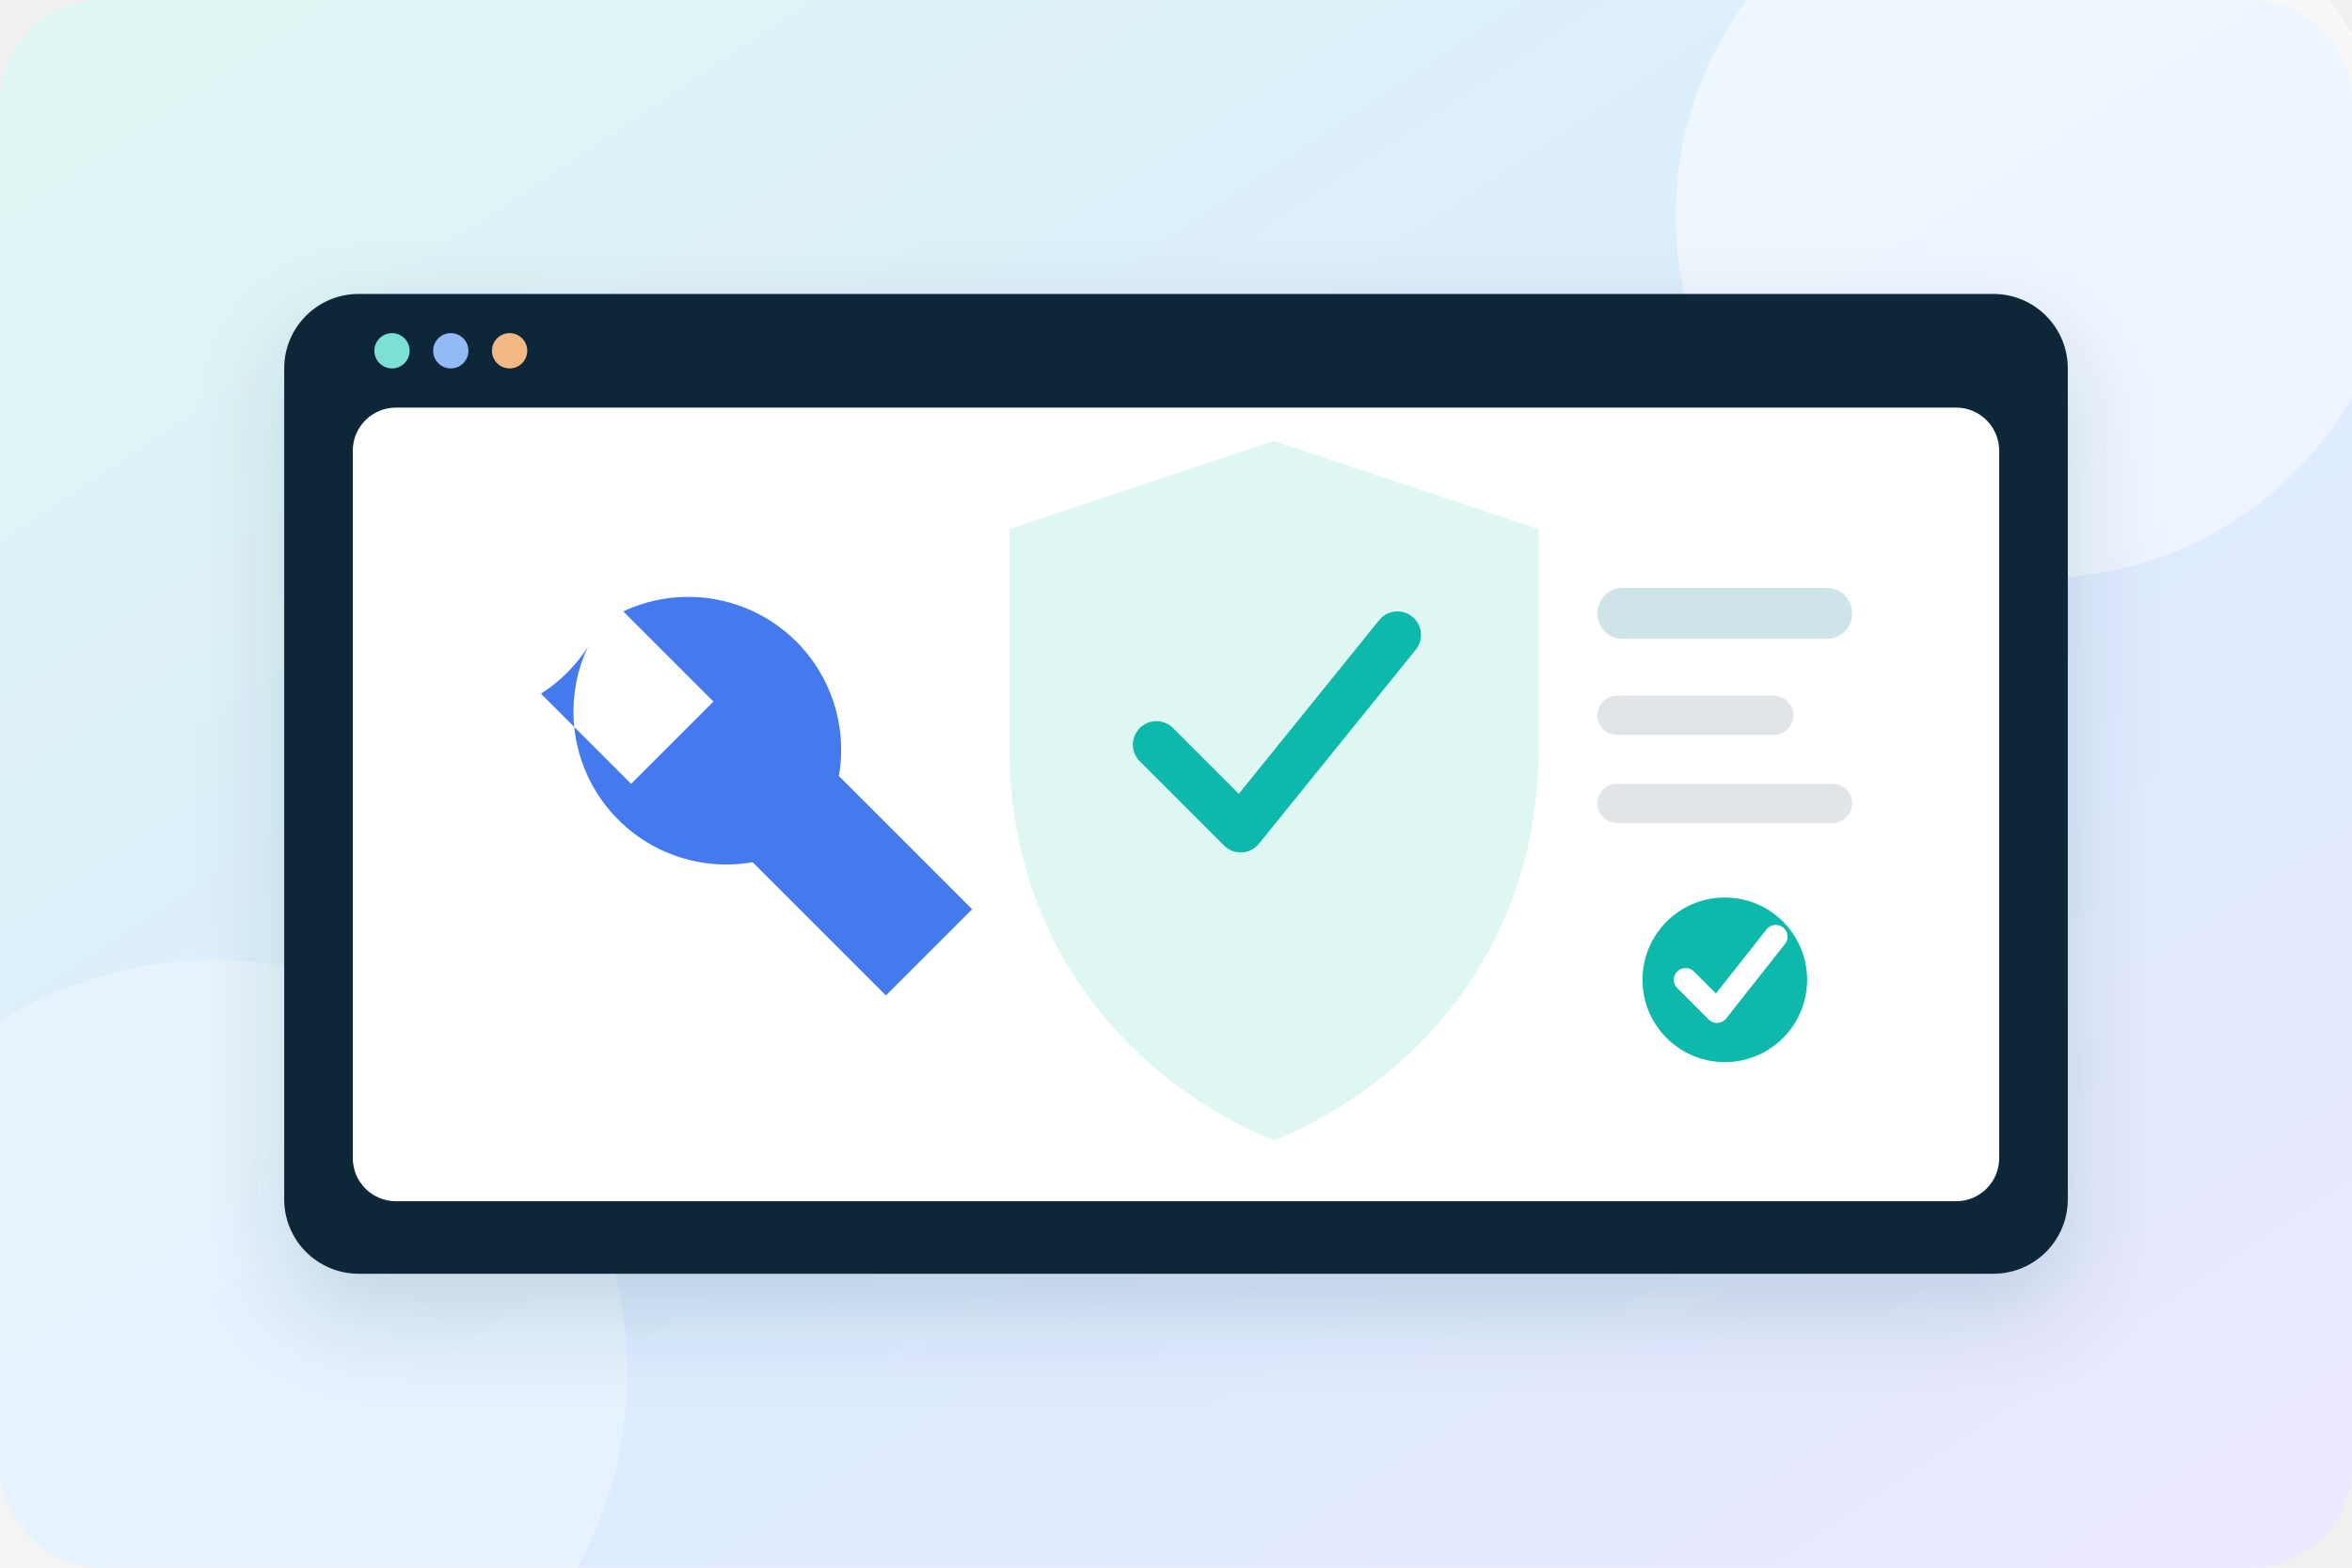
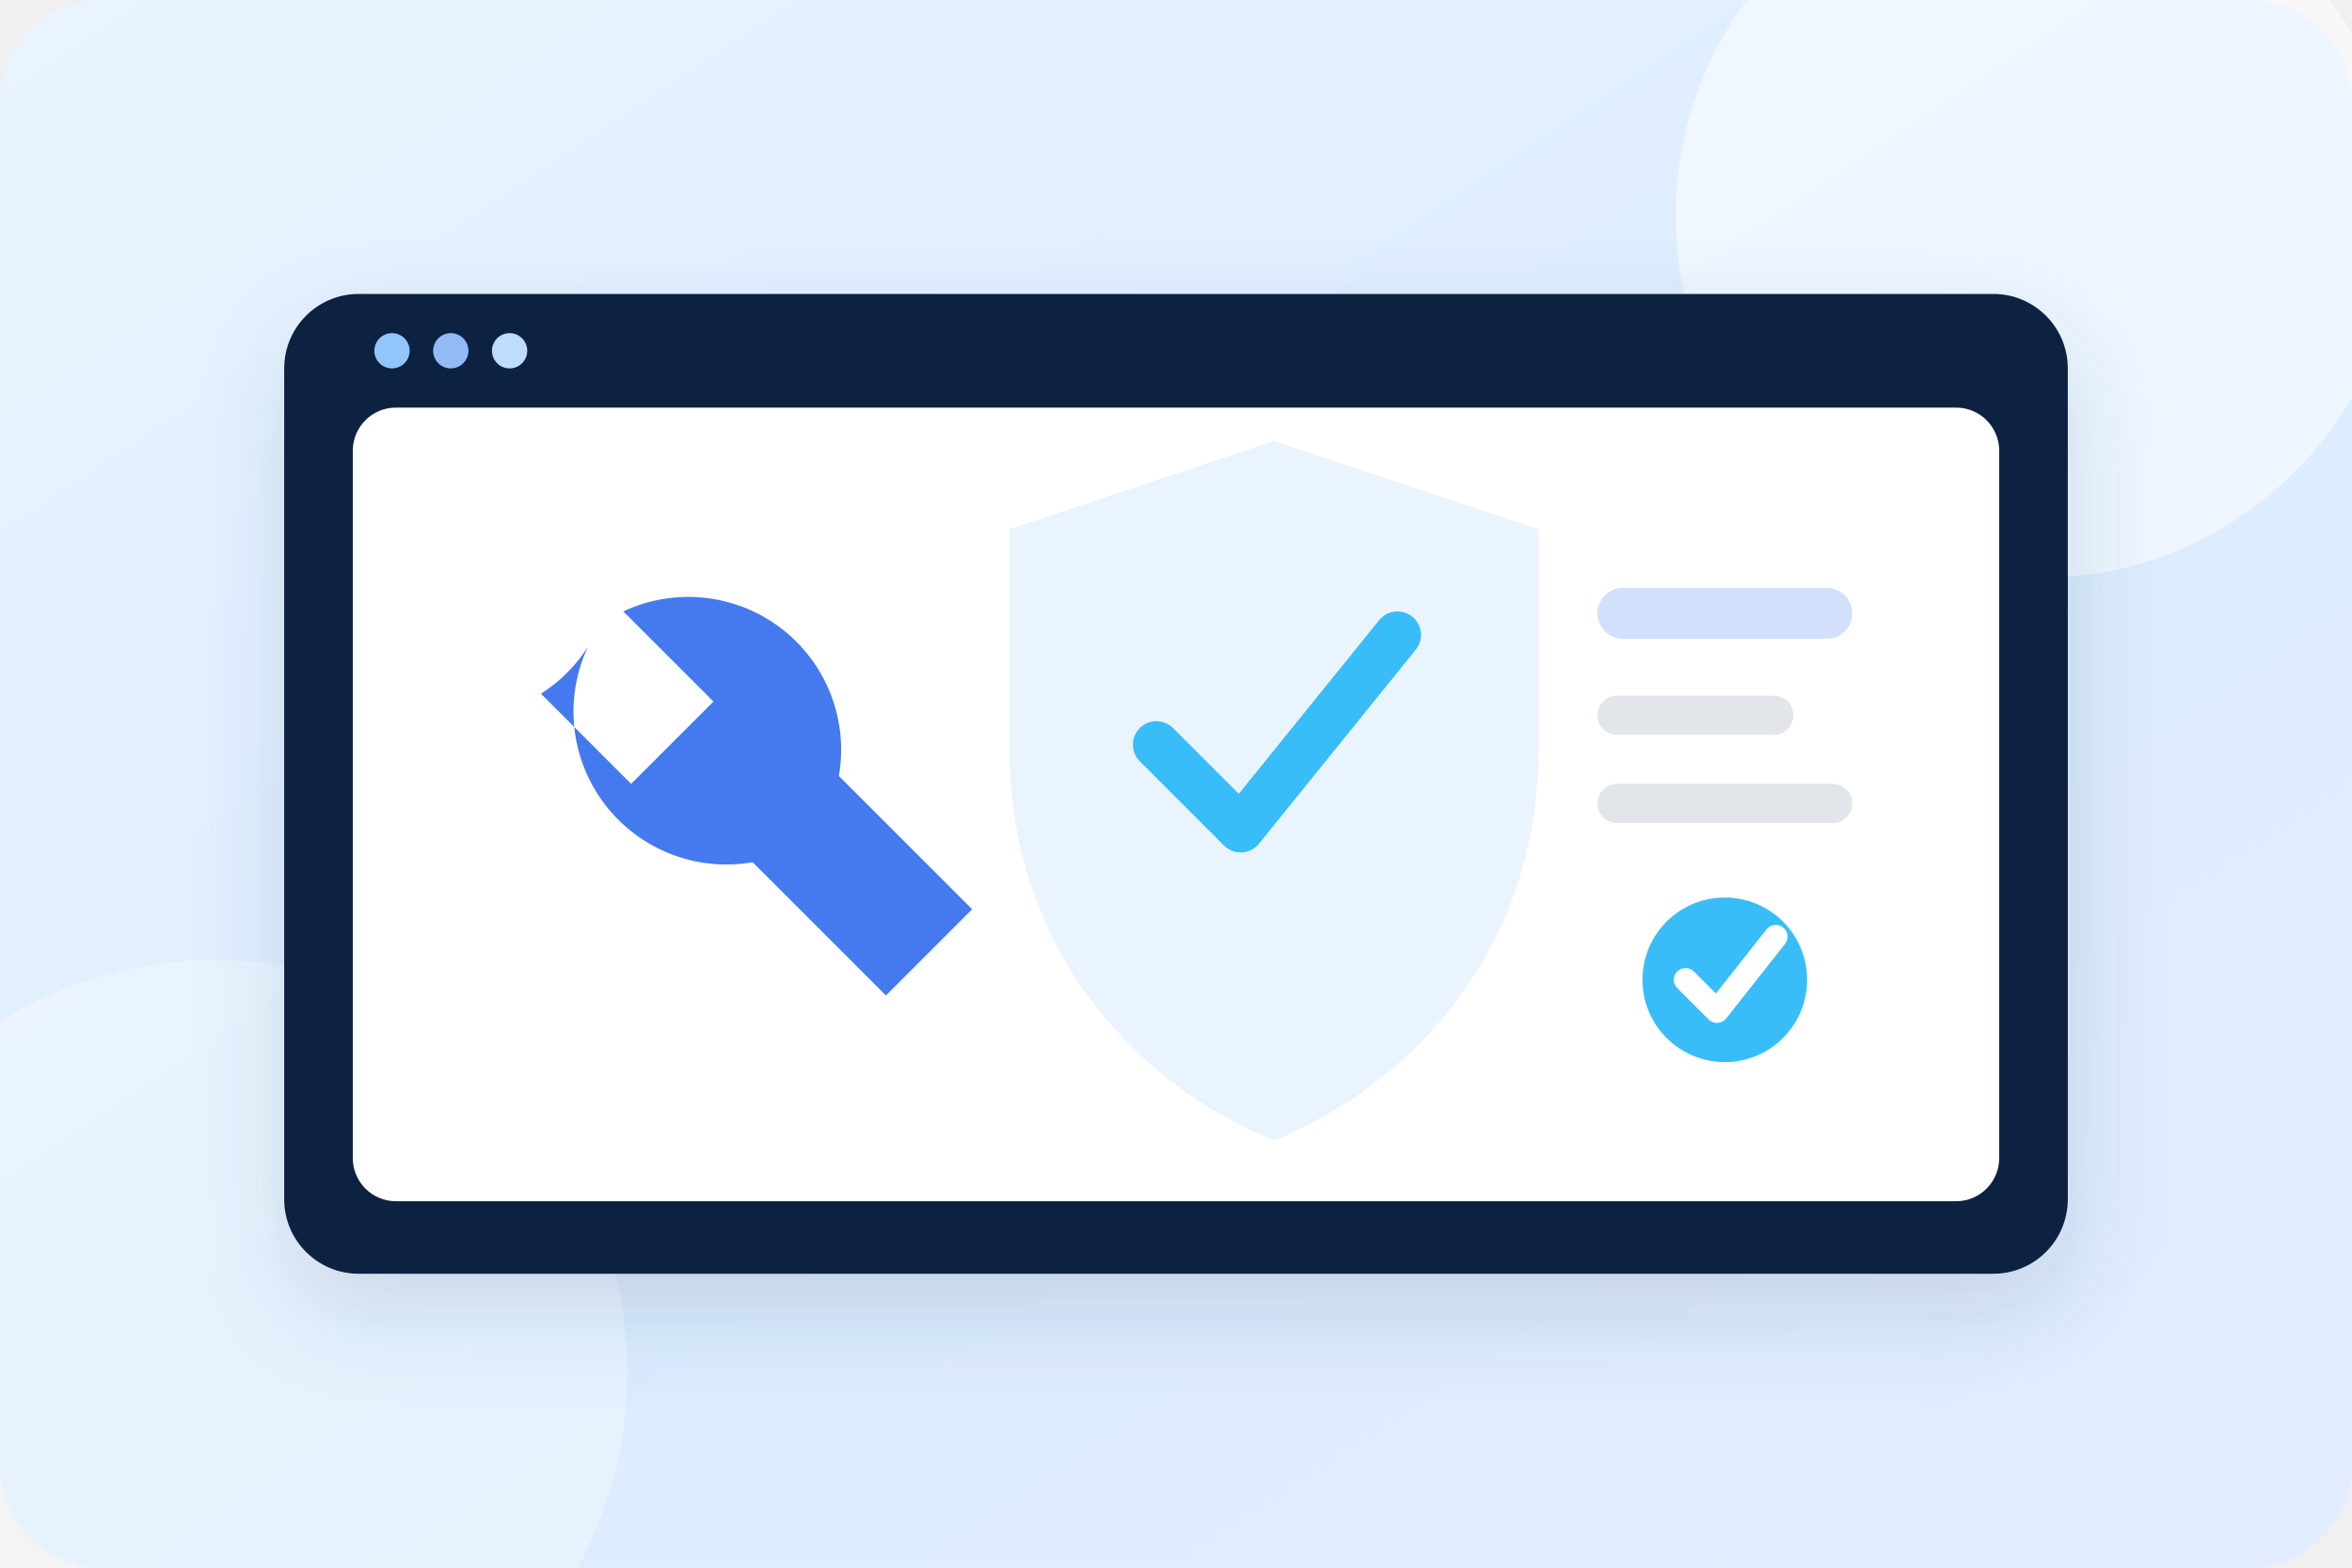
<svg xmlns="http://www.w3.org/2000/svg" viewBox="0 0 1200 800" role="img" aria-labelledby="title desc">
  <defs>
    <linearGradient id="bg" x1="0" y1="0" x2="1" y2="1">
-       <stop stop-color="#dff7f3" />
+       <stop stop-color="#eaf4ff" />
      <stop offset=".55" stop-color="#dcecff" />
-       <stop offset="1" stop-color="#ece9ff" />
+       <stop offset="1" stop-color="#e4edff" />
    </linearGradient>
    <filter id="s" x="-20%" y="-20%" width="140%" height="140%">
-       <feDropShadow dy="20" stdDeviation="24" flood-color="#17394a" flood-opacity=".16" />
+       <feDropShadow dy="20" stdDeviation="24" flood-color="#274b70" flood-opacity=".16" />
    </filter>
  </defs>
  <rect width="1200" height="800" rx="52" fill="url(#bg)" />
  <circle cx="1040" cy="110" r="185" fill="#fff" opacity=".5" />
  <circle cx="110" cy="700" r="210" fill="#fff" opacity=".3" />
  <g filter="url(#s)">
-     <rect x="145" y="150" width="910" height="500" rx="38" fill="#0b2638" />
+     <rect x="145" y="150" width="910" height="500" rx="38" fill="#0b2341" />
    <rect x="180" y="208" width="840" height="405" rx="22" fill="#fff" />
-     <circle cx="200" cy="179" r="9" fill="#7de0d6" />
+     <circle cx="200" cy="179" r="9" fill="#93c5fd" />
    <circle cx="230" cy="179" r="9" fill="#92baf7" />
-     <circle cx="260" cy="179" r="9" fill="#f2b985" />
-     <path d="M515 270 650 225l135 45v112c0 102-64 171-135 200-71-29-135-98-135-200z" fill="#dff7f3" />
-     <path d="m590 380 43 43 80-99" fill="none" stroke="#11b9aa" stroke-width="24" stroke-linecap="round" stroke-linejoin="round" />
+     <circle cx="260" cy="179" r="9" fill="#bfdbfe" />
+     <path d="M515 270 650 225l135 45v112c0 102-64 171-135 200-71-29-135-98-135-200z" fill="#eaf4ff" />
+     <path d="m590 380 43 43 80-99" fill="none" stroke="#38bdf8" stroke-width="24" stroke-linecap="round" stroke-linejoin="round" />
    <path d="M300 330a78 78 0 0 0 84 110l68 68 44-44-68-68a78 78 0 0 0-110-84l46 46-42 42-46-46a78 78 0 0 0 24-24z" fill="#2563eb" opacity=".85" />
-     <rect x="815" y="300" width="130" height="26" rx="13" fill="#08768b" opacity=".2" />
-     <rect x="815" y="355" width="100" height="20" rx="10" fill="#0b2638" opacity=".12" />
-     <rect x="815" y="400" width="130" height="20" rx="10" fill="#0b2638" opacity=".12" />
-     <circle cx="880" cy="500" r="42" fill="#11b9aa" />
+     <rect x="815" y="300" width="130" height="26" rx="13" fill="#2563eb" opacity=".2" />
+     <rect x="815" y="355" width="100" height="20" rx="10" fill="#0b2341" opacity=".12" />
+     <rect x="815" y="400" width="130" height="20" rx="10" fill="#0b2341" opacity=".12" />
+     <circle cx="880" cy="500" r="42" fill="#38bdf8" />
    <path d="m860 500 16 16 30-38" fill="none" stroke="#fff" stroke-width="12" stroke-linecap="round" stroke-linejoin="round" />
  </g>
</svg>
